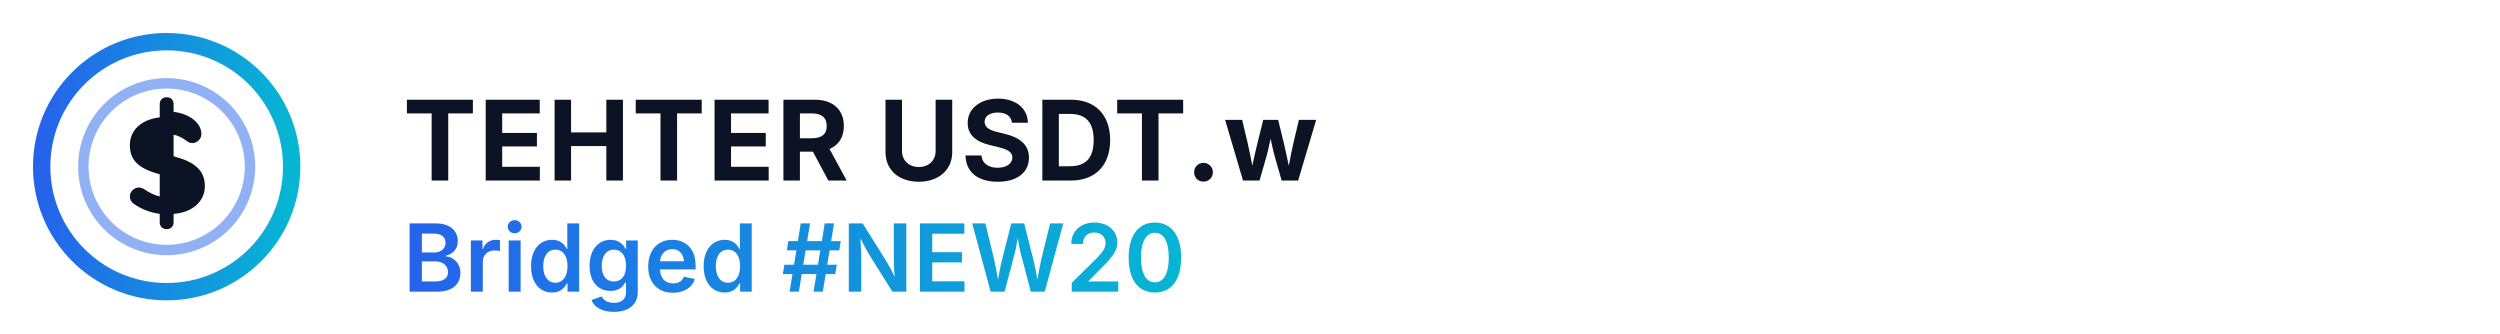
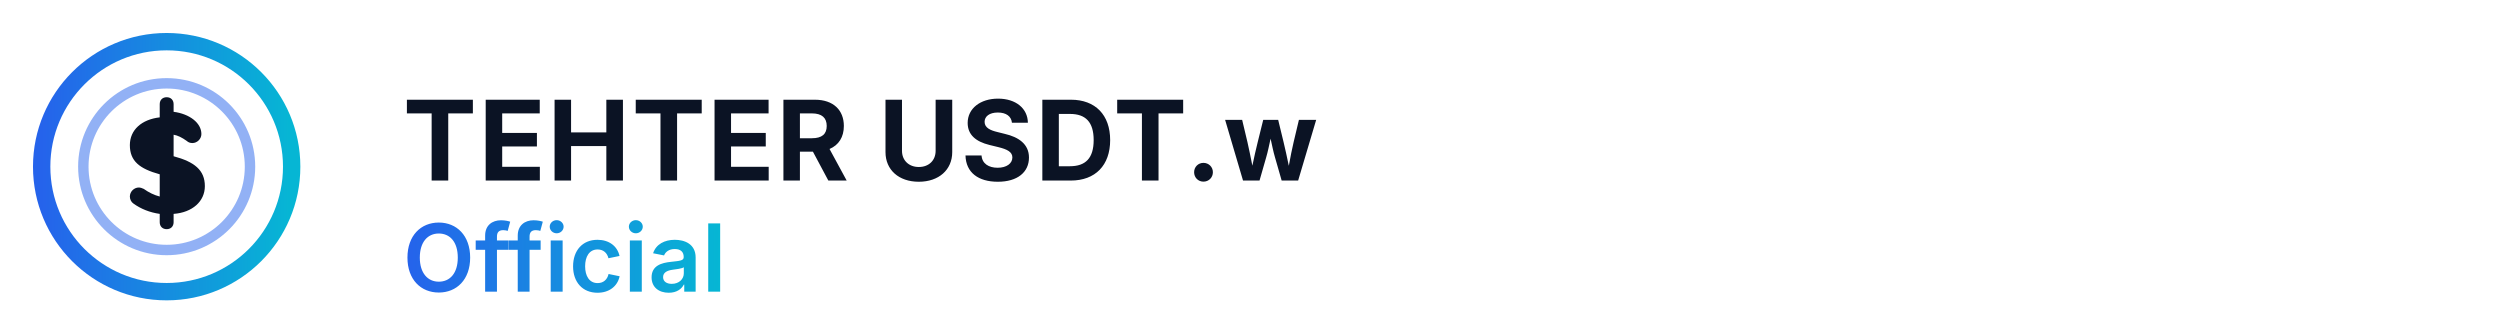
<svg xmlns="http://www.w3.org/2000/svg" width="360" height="48" viewBox="0 0 360 48" role="img" aria-labelledby="title desc">
  <defs>
    <linearGradient id="accentGrad" x1="0%" y1="0%" x2="100%" y2="0%">
      <stop offset="0%" stop-color="#2563EB" />
      <stop offset="100%" stop-color="#06B6D4" />
    </linearGradient>
  </defs>
  <g transform="translate(6,6)">
    <circle cx="18" cy="18" r="18" fill="none" stroke="url(#accentGrad)" stroke-width="2.5" />
    <circle cx="18" cy="18" r="12" fill="none" stroke="#2563EB" stroke-width="1.5" opacity="0.5" />
    <path d="M18 8c.6 0 1 .4 1 1v1.1c2.3.3 4 1.6 4 3.2 0 .7-.6 1.3-1.3 1.3-.3 0-.6-.1-.8-.3-.7-.5-1.3-.8-1.9-.9v3.1c3 .8 4.5 2 4.5 4.3 0 2.2-1.8 3.8-4.5 4v1.2c0 .6-.4 1-1 1s-1-.4-1-1v-1.2c-1.4-.2-2.7-.7-3.8-1.5-.3-.2-.5-.6-.5-1 0-.7.6-1.3 1.3-1.3.2 0 .5.1.7.2.7.5 1.5.9 2.3 1.1v-3.2c-2.9-.8-4.3-1.9-4.3-4.2 0-2.2 1.7-3.7 4.3-4V9c0-.6.4-1 1-1z" fill="#0B1324" />
  </g>
  <g transform="translate(58,14)" fill="#0B1324">
    <text x="0" y="12" font-family="Segoe UI, Inter, Arial, Helvetica, sans-serif" font-size="16" font-weight="700" letter-spacing="0.2">TEHTER USDT.w</text>
  </g>
  <g transform="translate(58,14)">
-     <text x="0" y="28" font-family="Segoe UI, Inter, Arial, Helvetica, sans-serif" font-size="13.5" font-weight="600" fill="url(#accentGrad)">Bridged #NEW20</text>
+     <text x="0" y="28" font-family="Segoe UI, Inter, Arial, Helvetica, sans-serif" font-size="13.5" font-weight="600" fill="url(#accentGrad)">Official</text>
  </g>
</svg>
